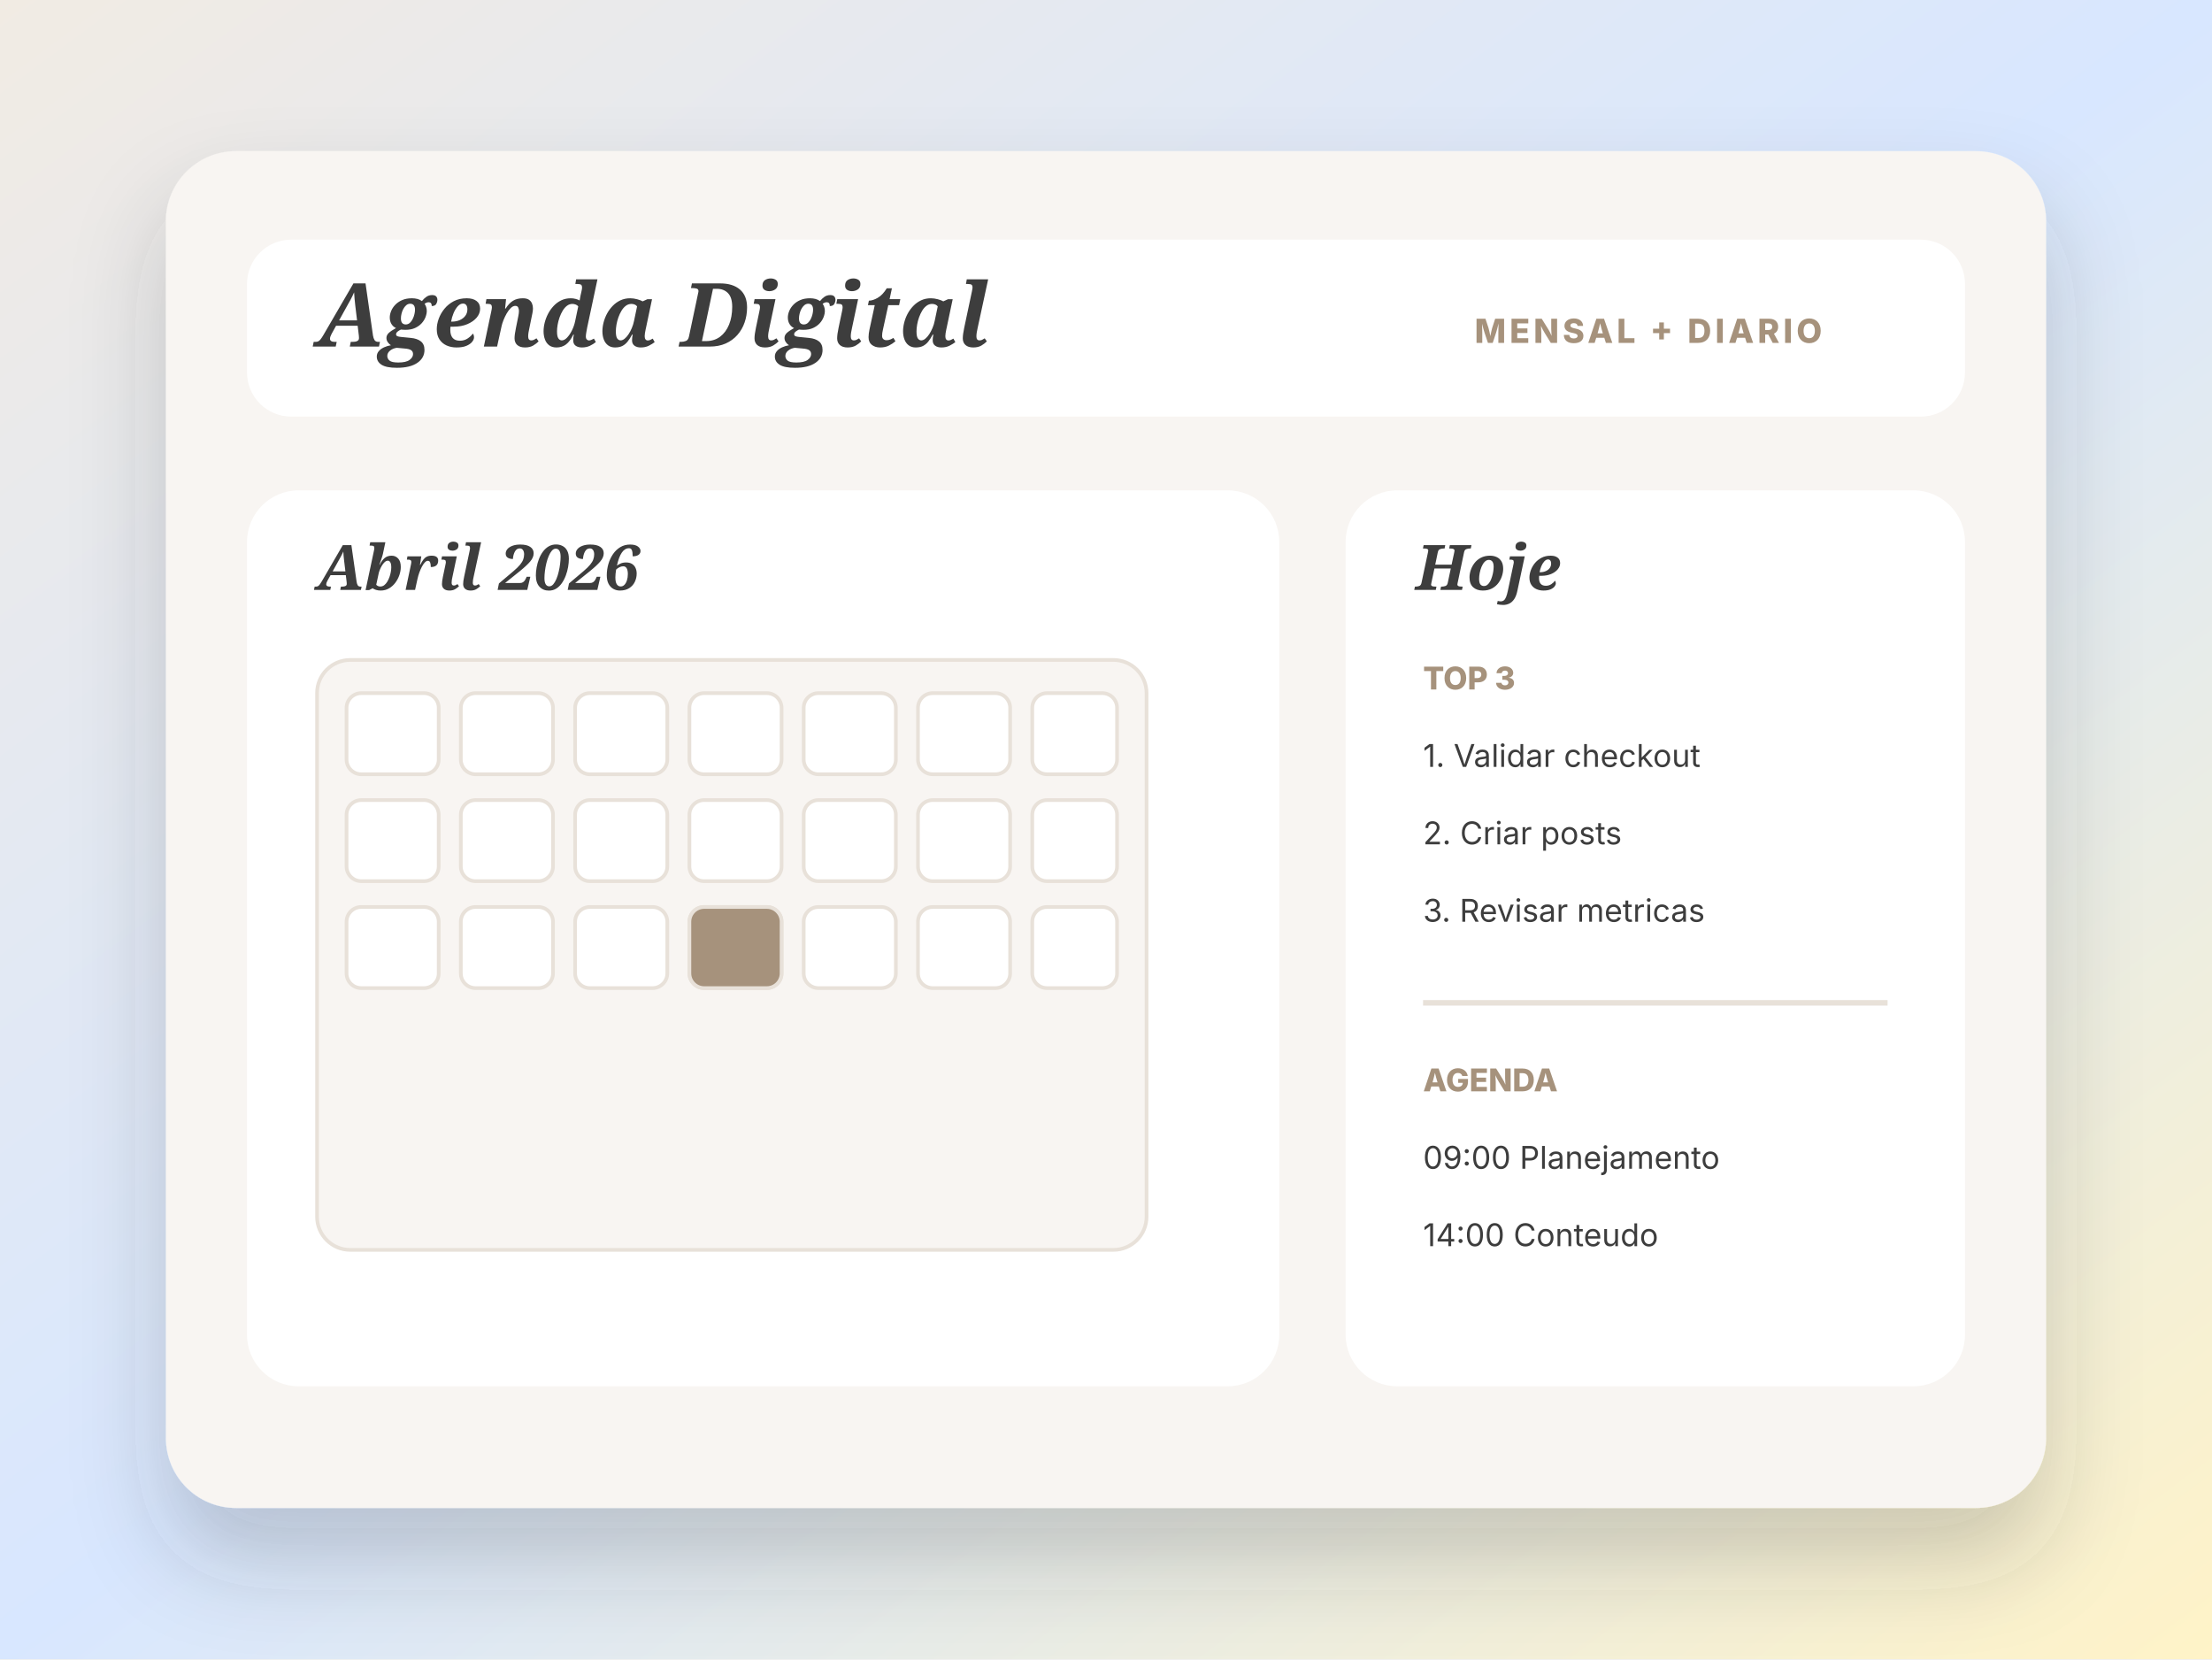
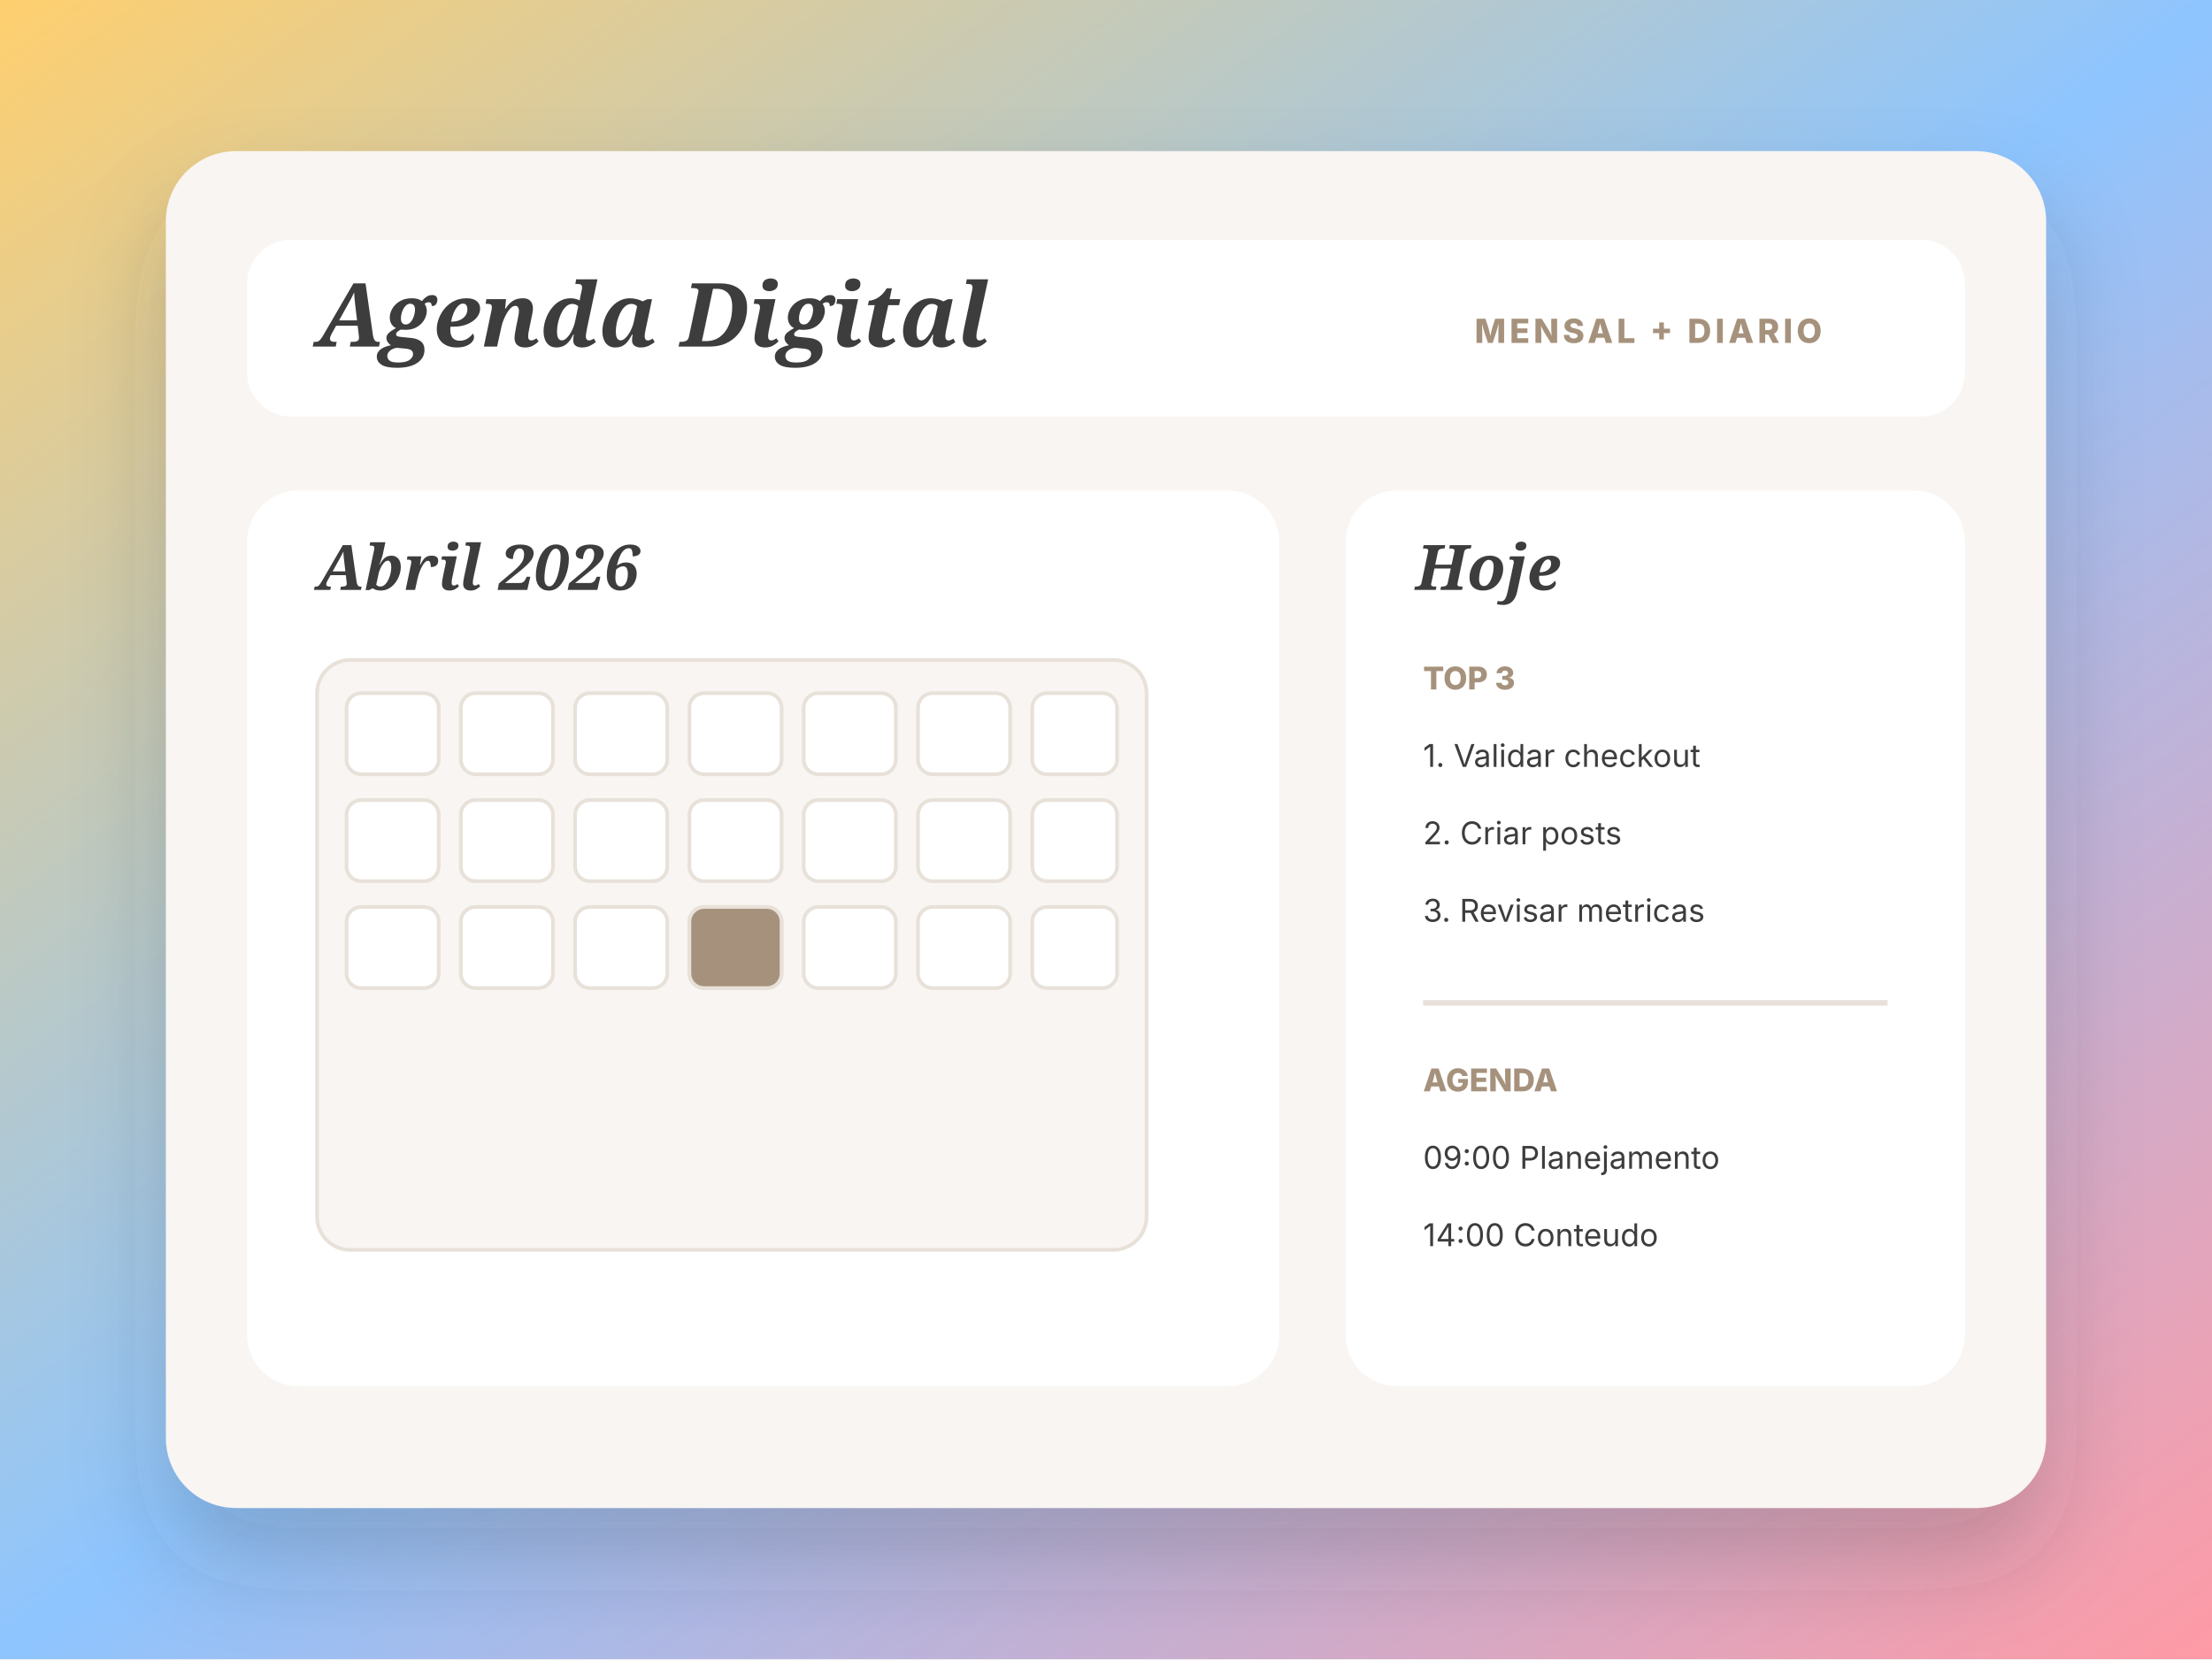
<svg xmlns="http://www.w3.org/2000/svg" width="1200" height="900" viewBox="0 0 1200 900" role="img" aria-labelledby="title desc">
  <defs>
    <linearGradient id="bg" x1="0" y1="0" x2="1" y2="1">
-       <stop offset="0" stop-color="#f1ebe3" />
-       <stop offset=".5" stop-color="#d8e7ff" />
-       <stop offset="1" stop-color="#fff3c7" />
+       <stop offset="0" stop-color="#ffcf6e" />
+       <stop offset=".5" stop-color="#8ec5ff" />
+       <stop offset="1" stop-color="#ff9aa5" />
    </linearGradient>
    <filter id="shadow" x="-20%" y="-20%" width="140%" height="140%">
      <feDropShadow dx="0" dy="28" stdDeviation="25" flood-color="#3d3d3d" flood-opacity=".22" />
    </filter>
  </defs>
  <rect width="1200" height="900" fill="url(#bg)" />
  <g transform="translate(90 82)" filter="url(#shadow)">
    <rect width="1020" height="736" rx="38" fill="#f8f5f2" />
    <rect x="44" y="48" width="932" height="96" rx="24" fill="#ffffff" />
    <text x="82" y="106" fill="#3d3d3d" font-family="Georgia, serif" font-size="48" font-style="italic" font-weight="700">Agenda Digital</text>
    <text x="710" y="104" fill="#a6927c" font-family="Inter, Arial, sans-serif" font-size="18" font-weight="800" letter-spacing="2">MENSAL + DIARIO</text>
    <rect x="44" y="184" width="560" height="486" rx="28" fill="#ffffff" />
    <text x="82" y="238" fill="#3d3d3d" font-family="Georgia, serif" font-size="34" font-style="italic" font-weight="700">Abril 2026</text>
    <g transform="translate(82 276)" fill="#f8f5f2" stroke="#e8e1d9" stroke-width="2">
      <rect width="450" height="320" rx="18" fill="#f8f5f2" />
      <g fill="#ffffff">
        <rect x="16" y="18" width="50" height="44" rx="8" />
        <rect x="78" y="18" width="50" height="44" rx="8" />
        <rect x="140" y="18" width="50" height="44" rx="8" />
        <rect x="202" y="18" width="50" height="44" rx="8" />
        <rect x="264" y="18" width="50" height="44" rx="8" />
        <rect x="326" y="18" width="50" height="44" rx="8" />
        <rect x="388" y="18" width="46" height="44" rx="8" />
        <rect x="16" y="76" width="50" height="44" rx="8" />
        <rect x="78" y="76" width="50" height="44" rx="8" />
        <rect x="140" y="76" width="50" height="44" rx="8" />
        <rect x="202" y="76" width="50" height="44" rx="8" />
        <rect x="264" y="76" width="50" height="44" rx="8" />
        <rect x="326" y="76" width="50" height="44" rx="8" />
        <rect x="388" y="76" width="46" height="44" rx="8" />
        <rect x="16" y="134" width="50" height="44" rx="8" />
        <rect x="78" y="134" width="50" height="44" rx="8" />
        <rect x="140" y="134" width="50" height="44" rx="8" />
        <rect x="202" y="134" width="50" height="44" rx="8" />
        <rect x="264" y="134" width="50" height="44" rx="8" />
        <rect x="326" y="134" width="50" height="44" rx="8" />
        <rect x="388" y="134" width="46" height="44" rx="8" />
      </g>
      <rect x="202" y="134" width="50" height="44" rx="8" fill="#a6927c" />
    </g>
    <rect x="640" y="184" width="336" height="486" rx="28" fill="#ffffff" />
    <text x="678" y="238" fill="#3d3d3d" font-family="Georgia, serif" font-size="34" font-style="italic" font-weight="700">Hoje</text>
    <g font-family="Inter, Arial, sans-serif" font-size="17" fill="#3d3d3d">
      <text x="682" y="292" fill="#a6927c" font-weight="800">TOP 3</text>
      <text x="682" y="334">1. Validar checkout</text>
      <text x="682" y="376">2. Criar posts</text>
      <text x="682" y="418">3. Revisar metricas</text>
      <line x1="682" y1="462" x2="934" y2="462" stroke="#e8e1d9" stroke-width="3" />
      <text x="682" y="510" fill="#a6927c" font-weight="800">AGENDA</text>
      <text x="682" y="552">09:00 Planejamento</text>
      <text x="682" y="594">14:00 Conteudo</text>
    </g>
  </g>
</svg>
